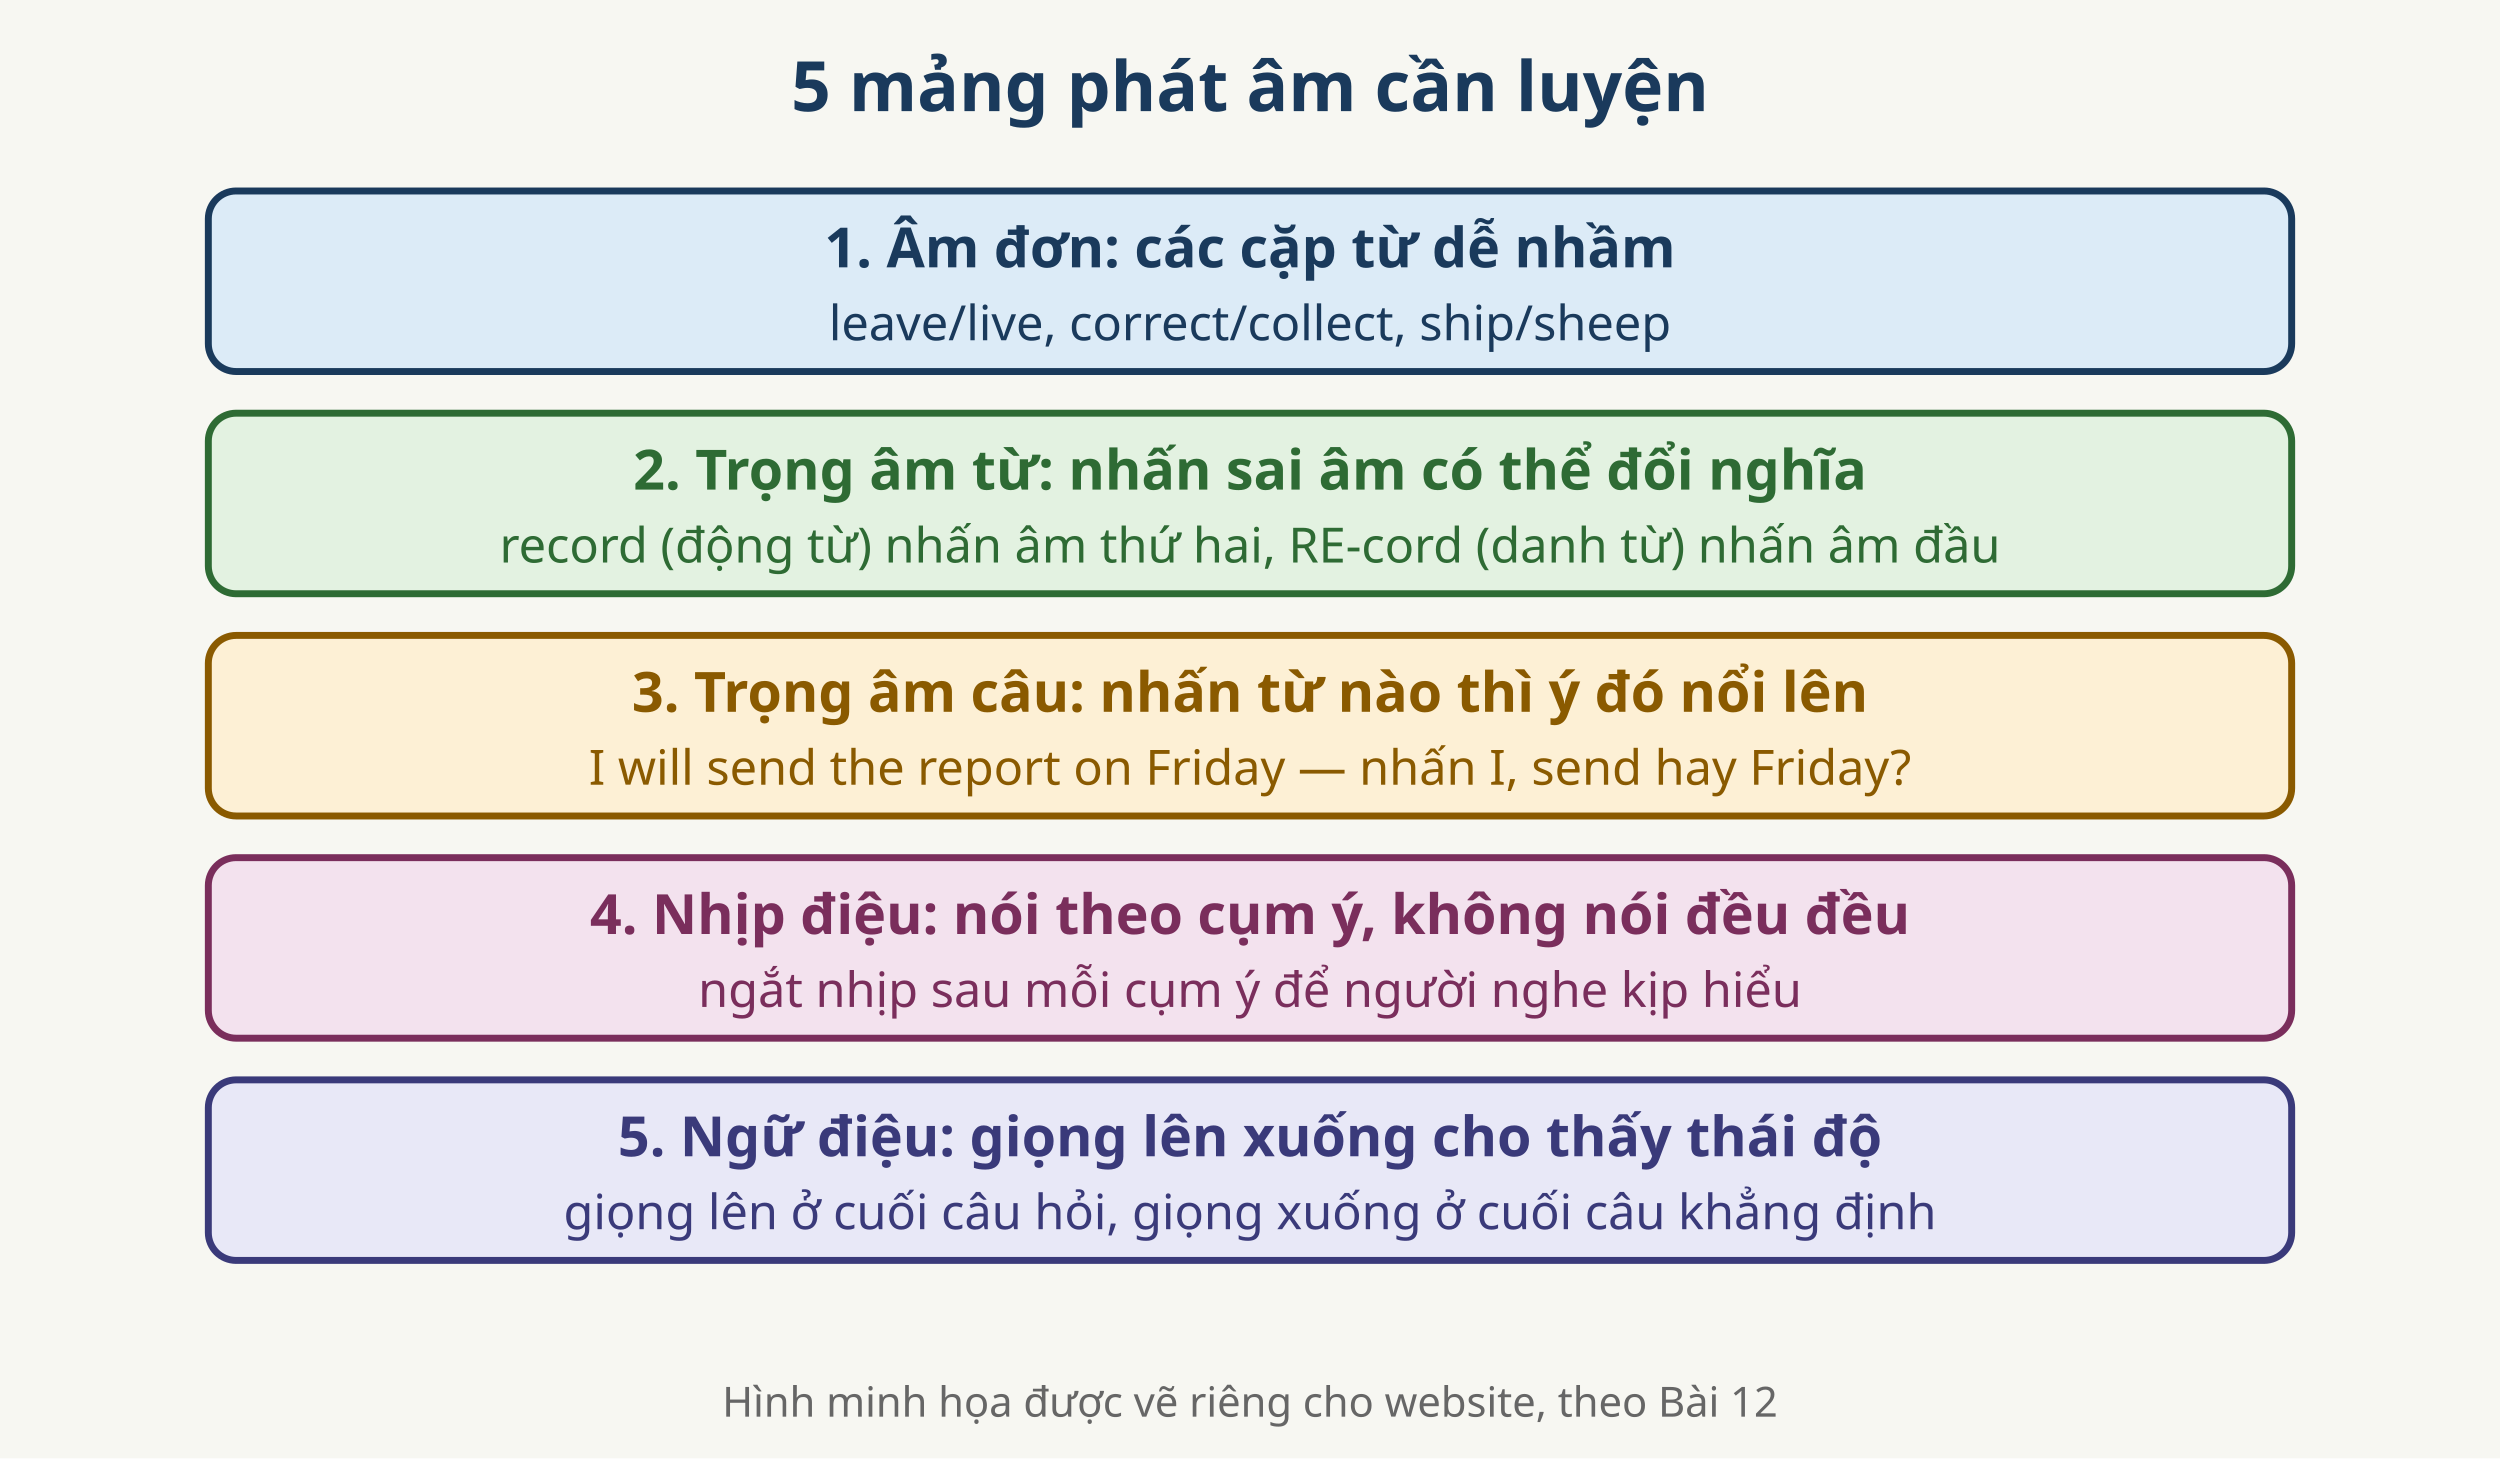
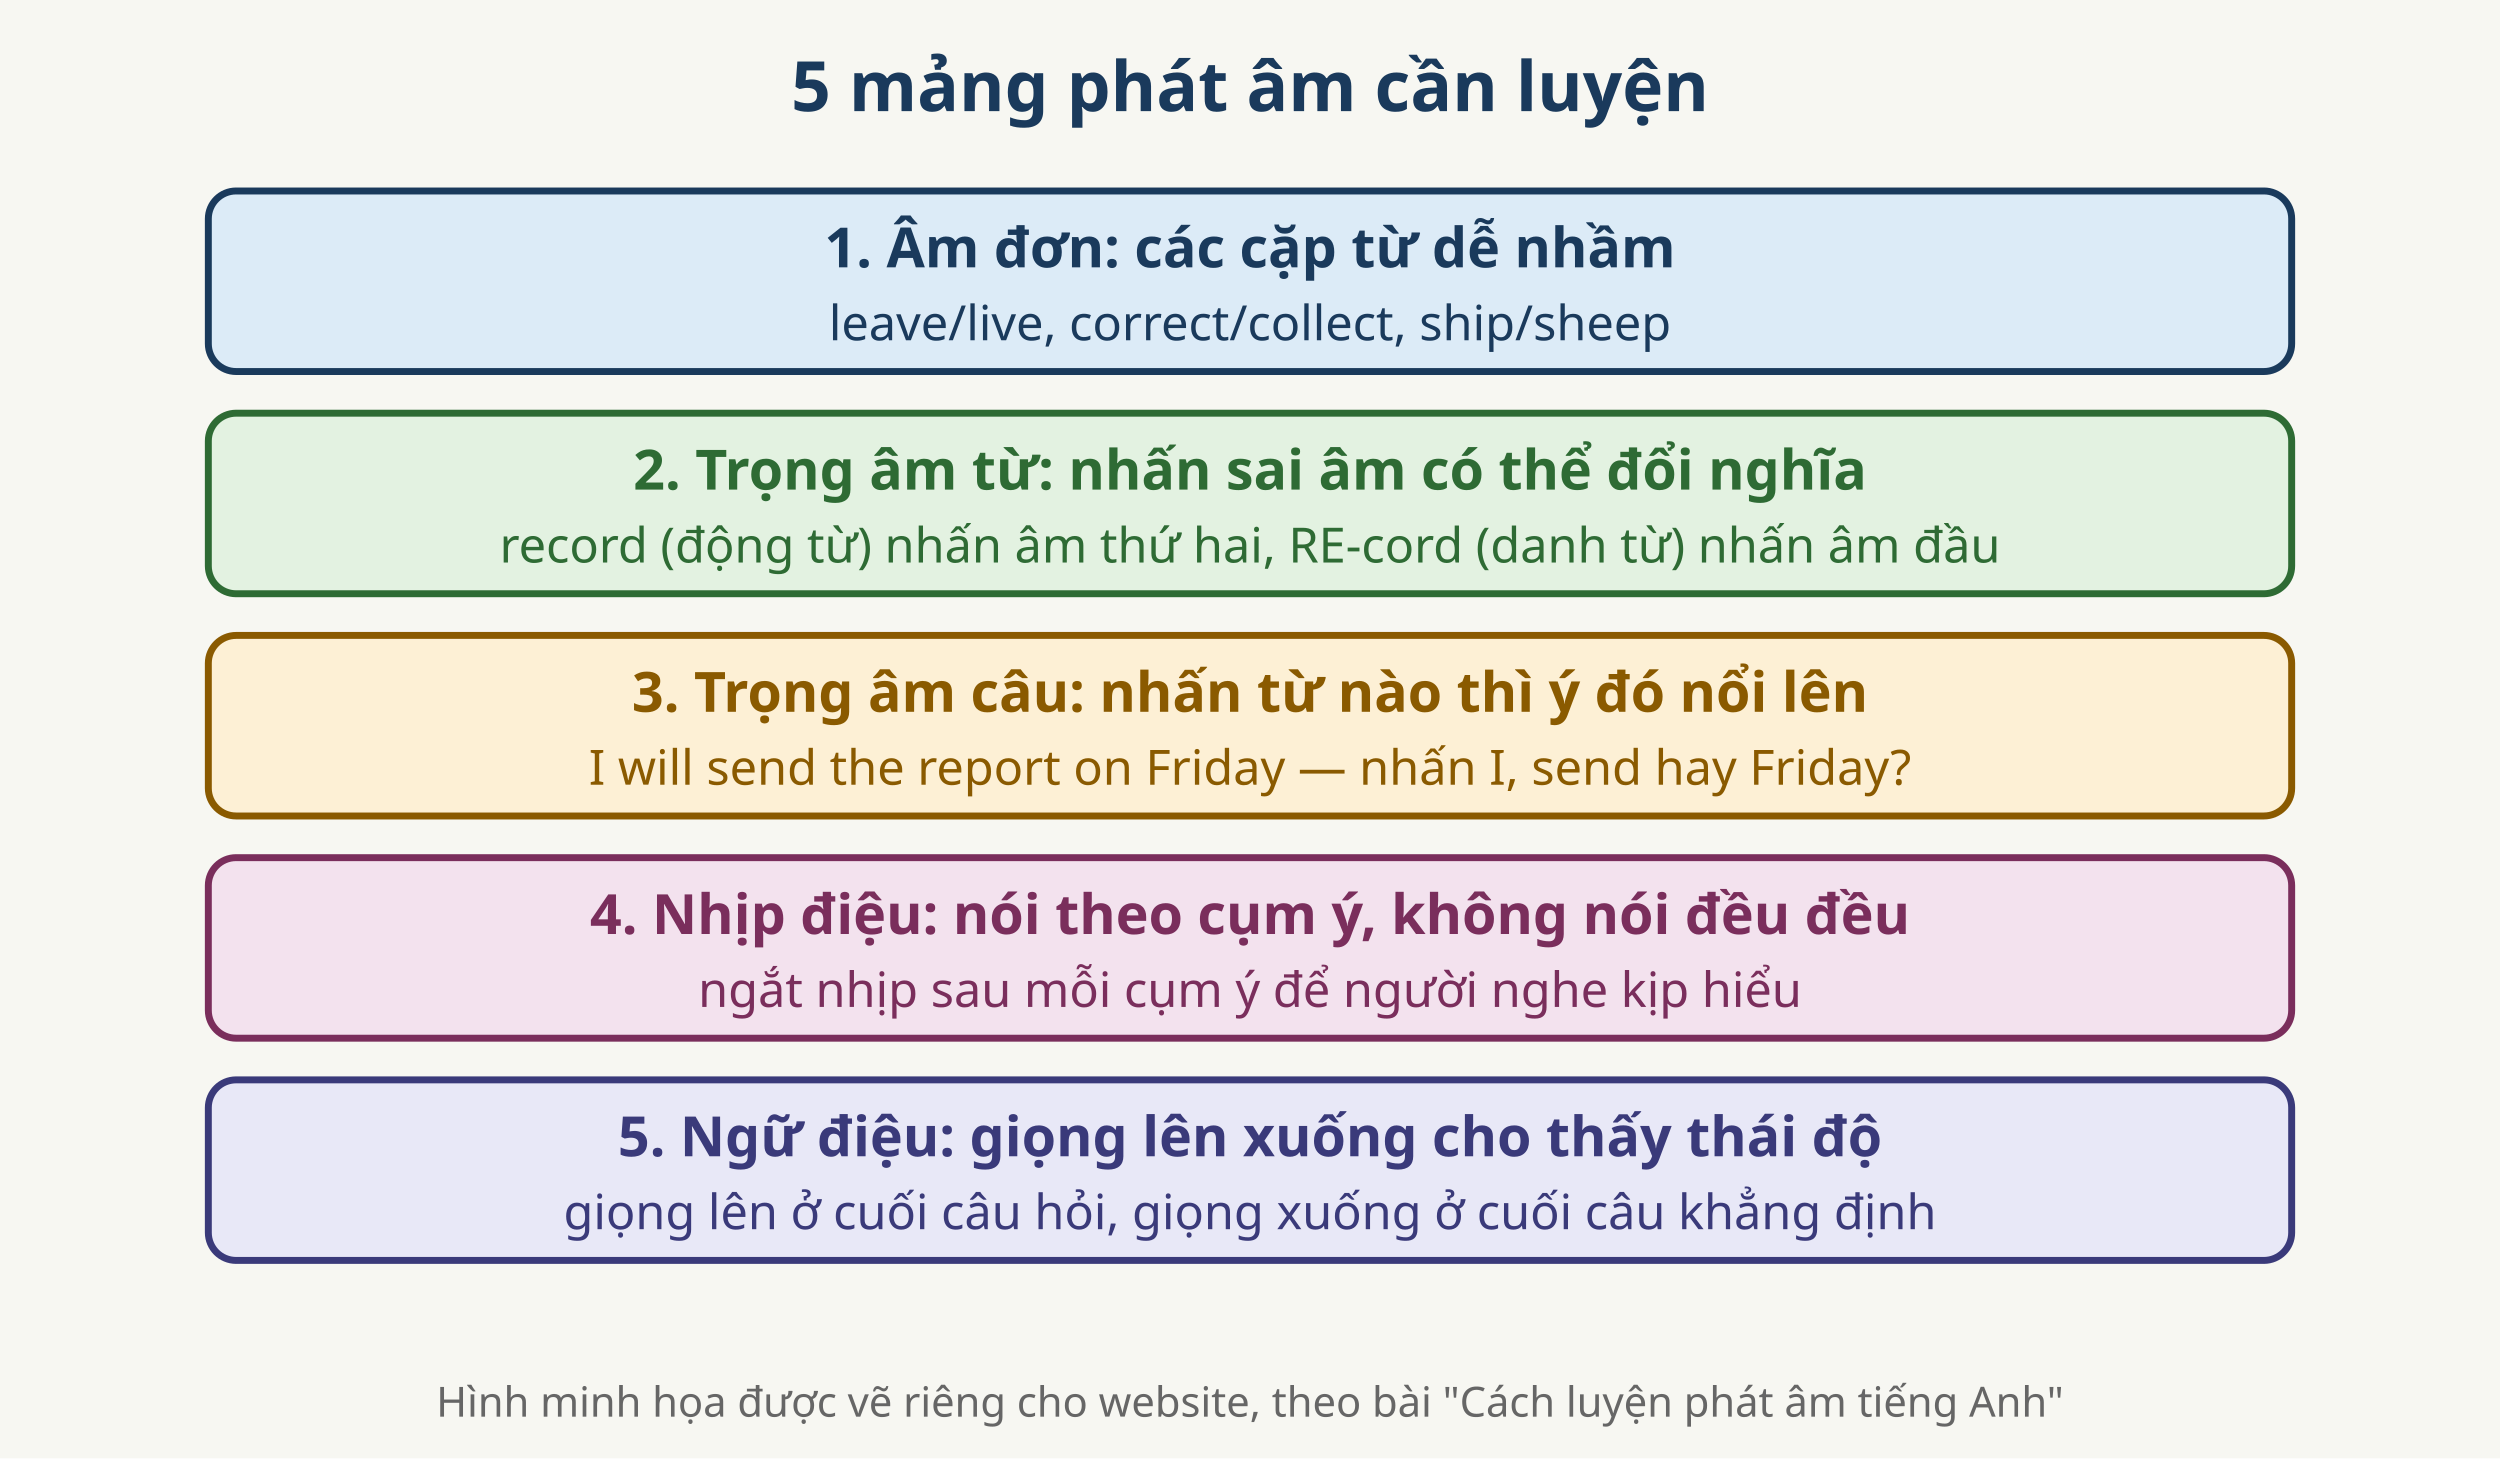
<svg xmlns="http://www.w3.org/2000/svg" width="720" height="420" viewBox="0 0 720 420" role="img" aria-labelledby="title desc">
  <rect width="720" height="420" fill="#f7f7f2" />
  <text x="360" y="32" text-anchor="middle" font-family="sans-serif" font-size="20" font-weight="bold" fill="#1a3a5c">5 mảng phát âm cần luyện</text>
  <g font-family="sans-serif">
    <rect x="60" y="55" width="600" height="52" rx="8" fill="#dcebf7" stroke="#1a3a5c" stroke-width="2" />
    <text x="360" y="77" text-anchor="middle" font-size="16" font-weight="bold" fill="#1a3a5c">1. Âm đơn: các cặp từ dễ nhầm</text>
    <text x="360" y="98" text-anchor="middle" font-size="14" fill="#1a3a5c">leave/live, correct/collect, ship/sheep</text>
    <rect x="60" y="119" width="600" height="52" rx="8" fill="#e3f2e1" stroke="#2e6b34" stroke-width="2" />
    <text x="360" y="141" text-anchor="middle" font-size="16" font-weight="bold" fill="#2e6b34">2. Trọng âm từ: nhấn sai âm có thể đổi nghĩa</text>
    <text x="360" y="162" text-anchor="middle" font-size="14" fill="#2e6b34">record (động từ) nhấn âm thứ hai, RE-cord (danh từ) nhấn âm đầu</text>
    <rect x="60" y="183" width="600" height="52" rx="8" fill="#fdf0d5" stroke="#8a5a00" stroke-width="2" />
    <text x="360" y="205" text-anchor="middle" font-size="16" font-weight="bold" fill="#8a5a00">3. Trọng âm câu: nhấn từ nào thì ý đó nổi lên</text>
    <text x="360" y="226" text-anchor="middle" font-size="14" fill="#8a5a00">I will send the report on Friday — nhấn I, send hay Friday?</text>
    <rect x="60" y="247" width="600" height="52" rx="8" fill="#f3e2ee" stroke="#7a2e5c" stroke-width="2" />
    <text x="360" y="269" text-anchor="middle" font-size="16" font-weight="bold" fill="#7a2e5c">4. Nhịp điệu: nói theo cụm ý, không nói đều đều</text>
    <text x="360" y="290" text-anchor="middle" font-size="14" fill="#7a2e5c">ngắt nhịp sau mỗi cụm ý để người nghe kịp hiểu</text>
    <rect x="60" y="311" width="600" height="52" rx="8" fill="#e8e8f7" stroke="#3a3a7a" stroke-width="2" />
    <text x="360" y="333" text-anchor="middle" font-size="16" font-weight="bold" fill="#3a3a7a">5. Ngữ điệu: giọng lên xuống cho thấy thái độ</text>
    <text x="360" y="354" text-anchor="middle" font-size="14" fill="#3a3a7a">giọng lên ở cuối câu hỏi, giọng xuống ở cuối câu khẳng định</text>
  </g>
-   <text x="360" y="408" text-anchor="middle" font-family="sans-serif" font-size="12" fill="#666">Hình minh họa được vẽ riêng cho website, theo Bài 12</text>
+   <text x="360" y="408" text-anchor="middle" font-family="sans-serif" font-size="12" fill="#666">Hình minh họa được vẽ riêng cho website, theo bài "Cách luyện phát âm tiếng Anh"</text>
</svg>
